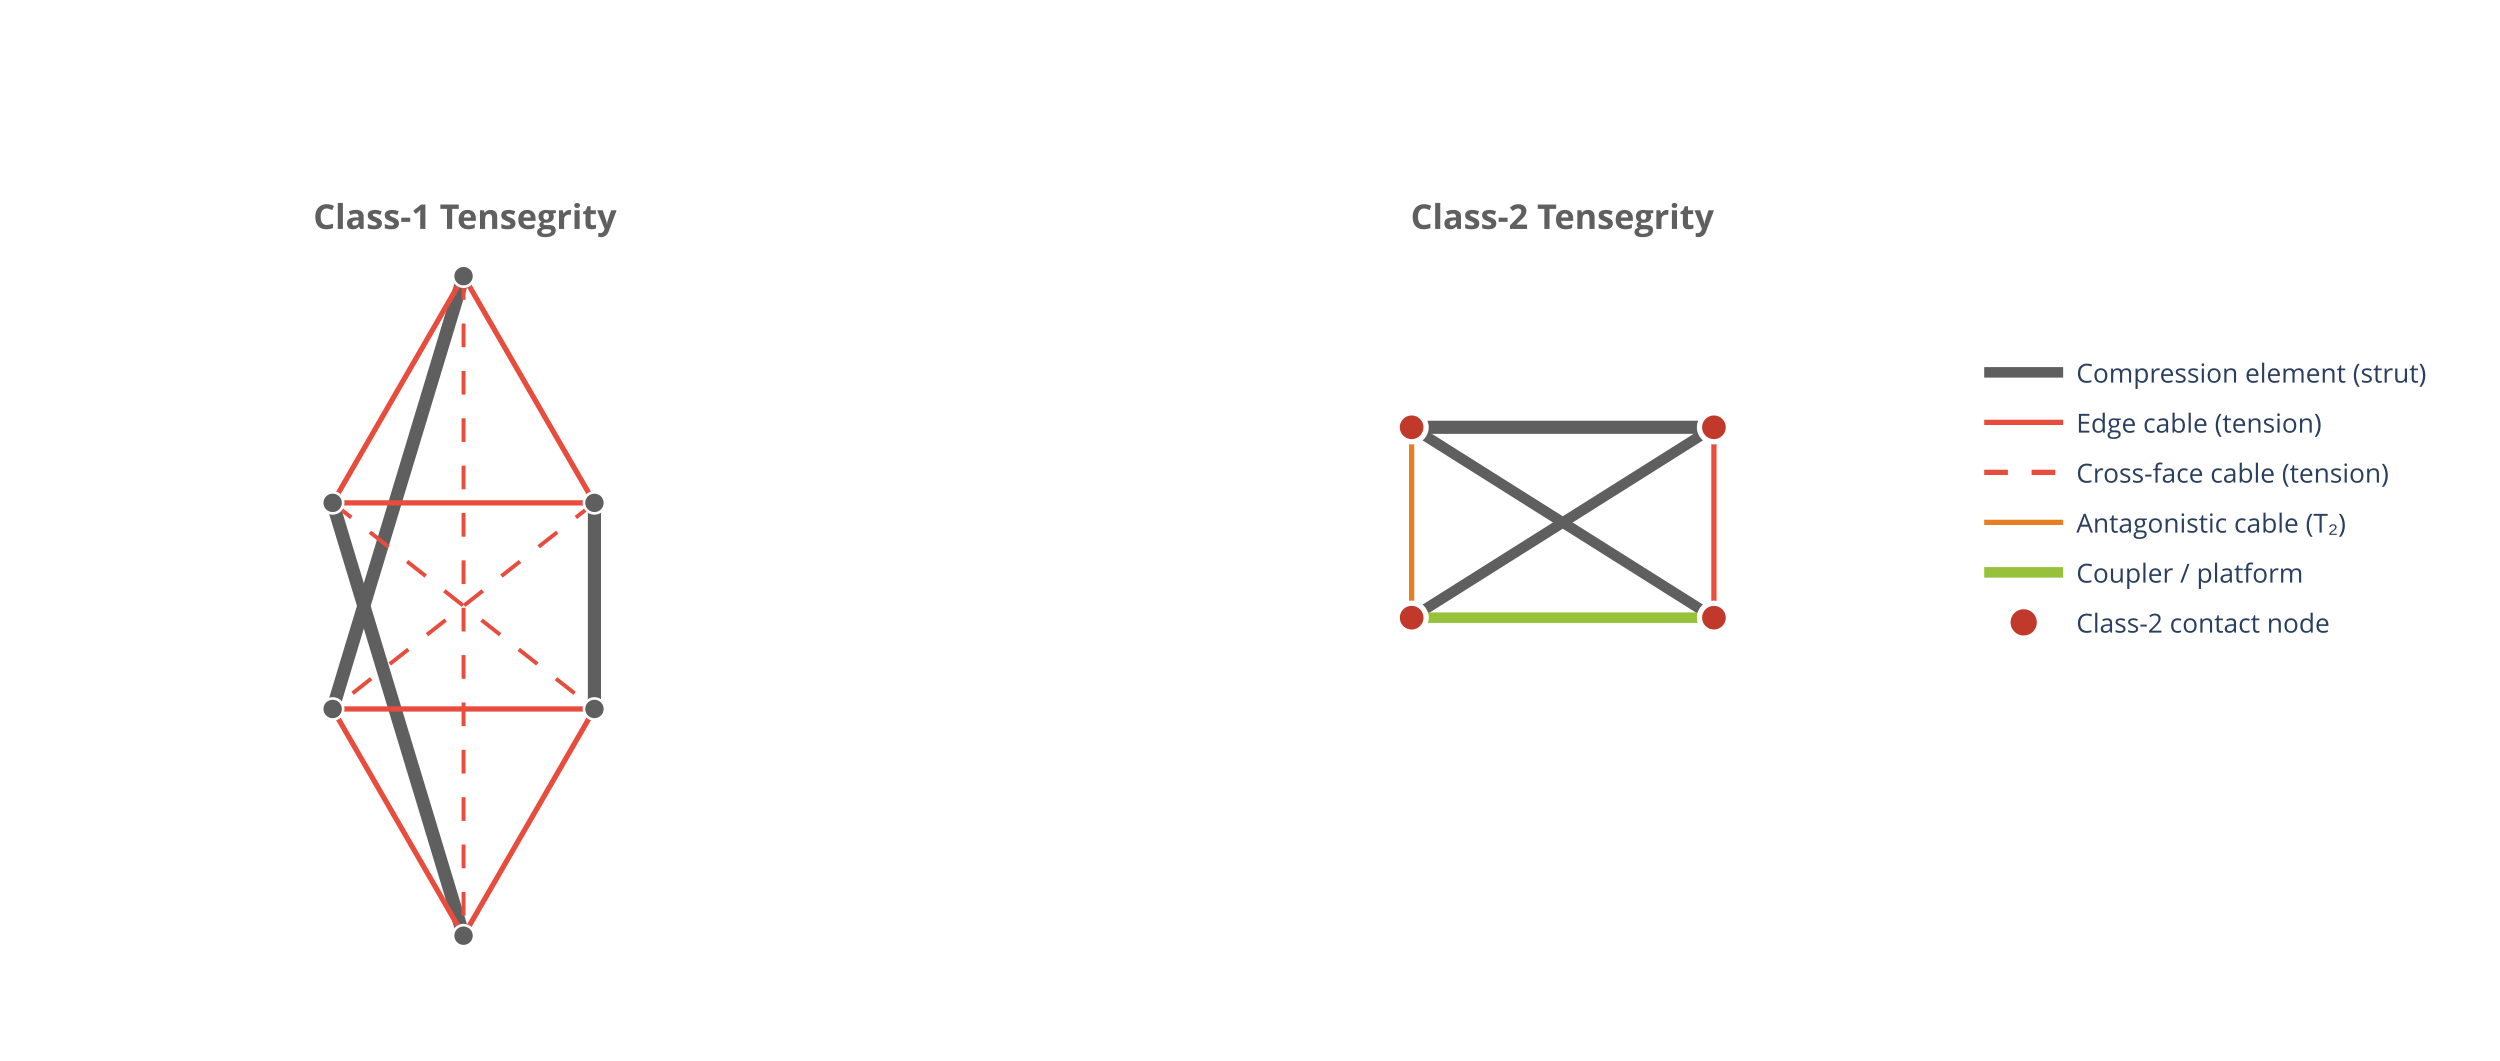
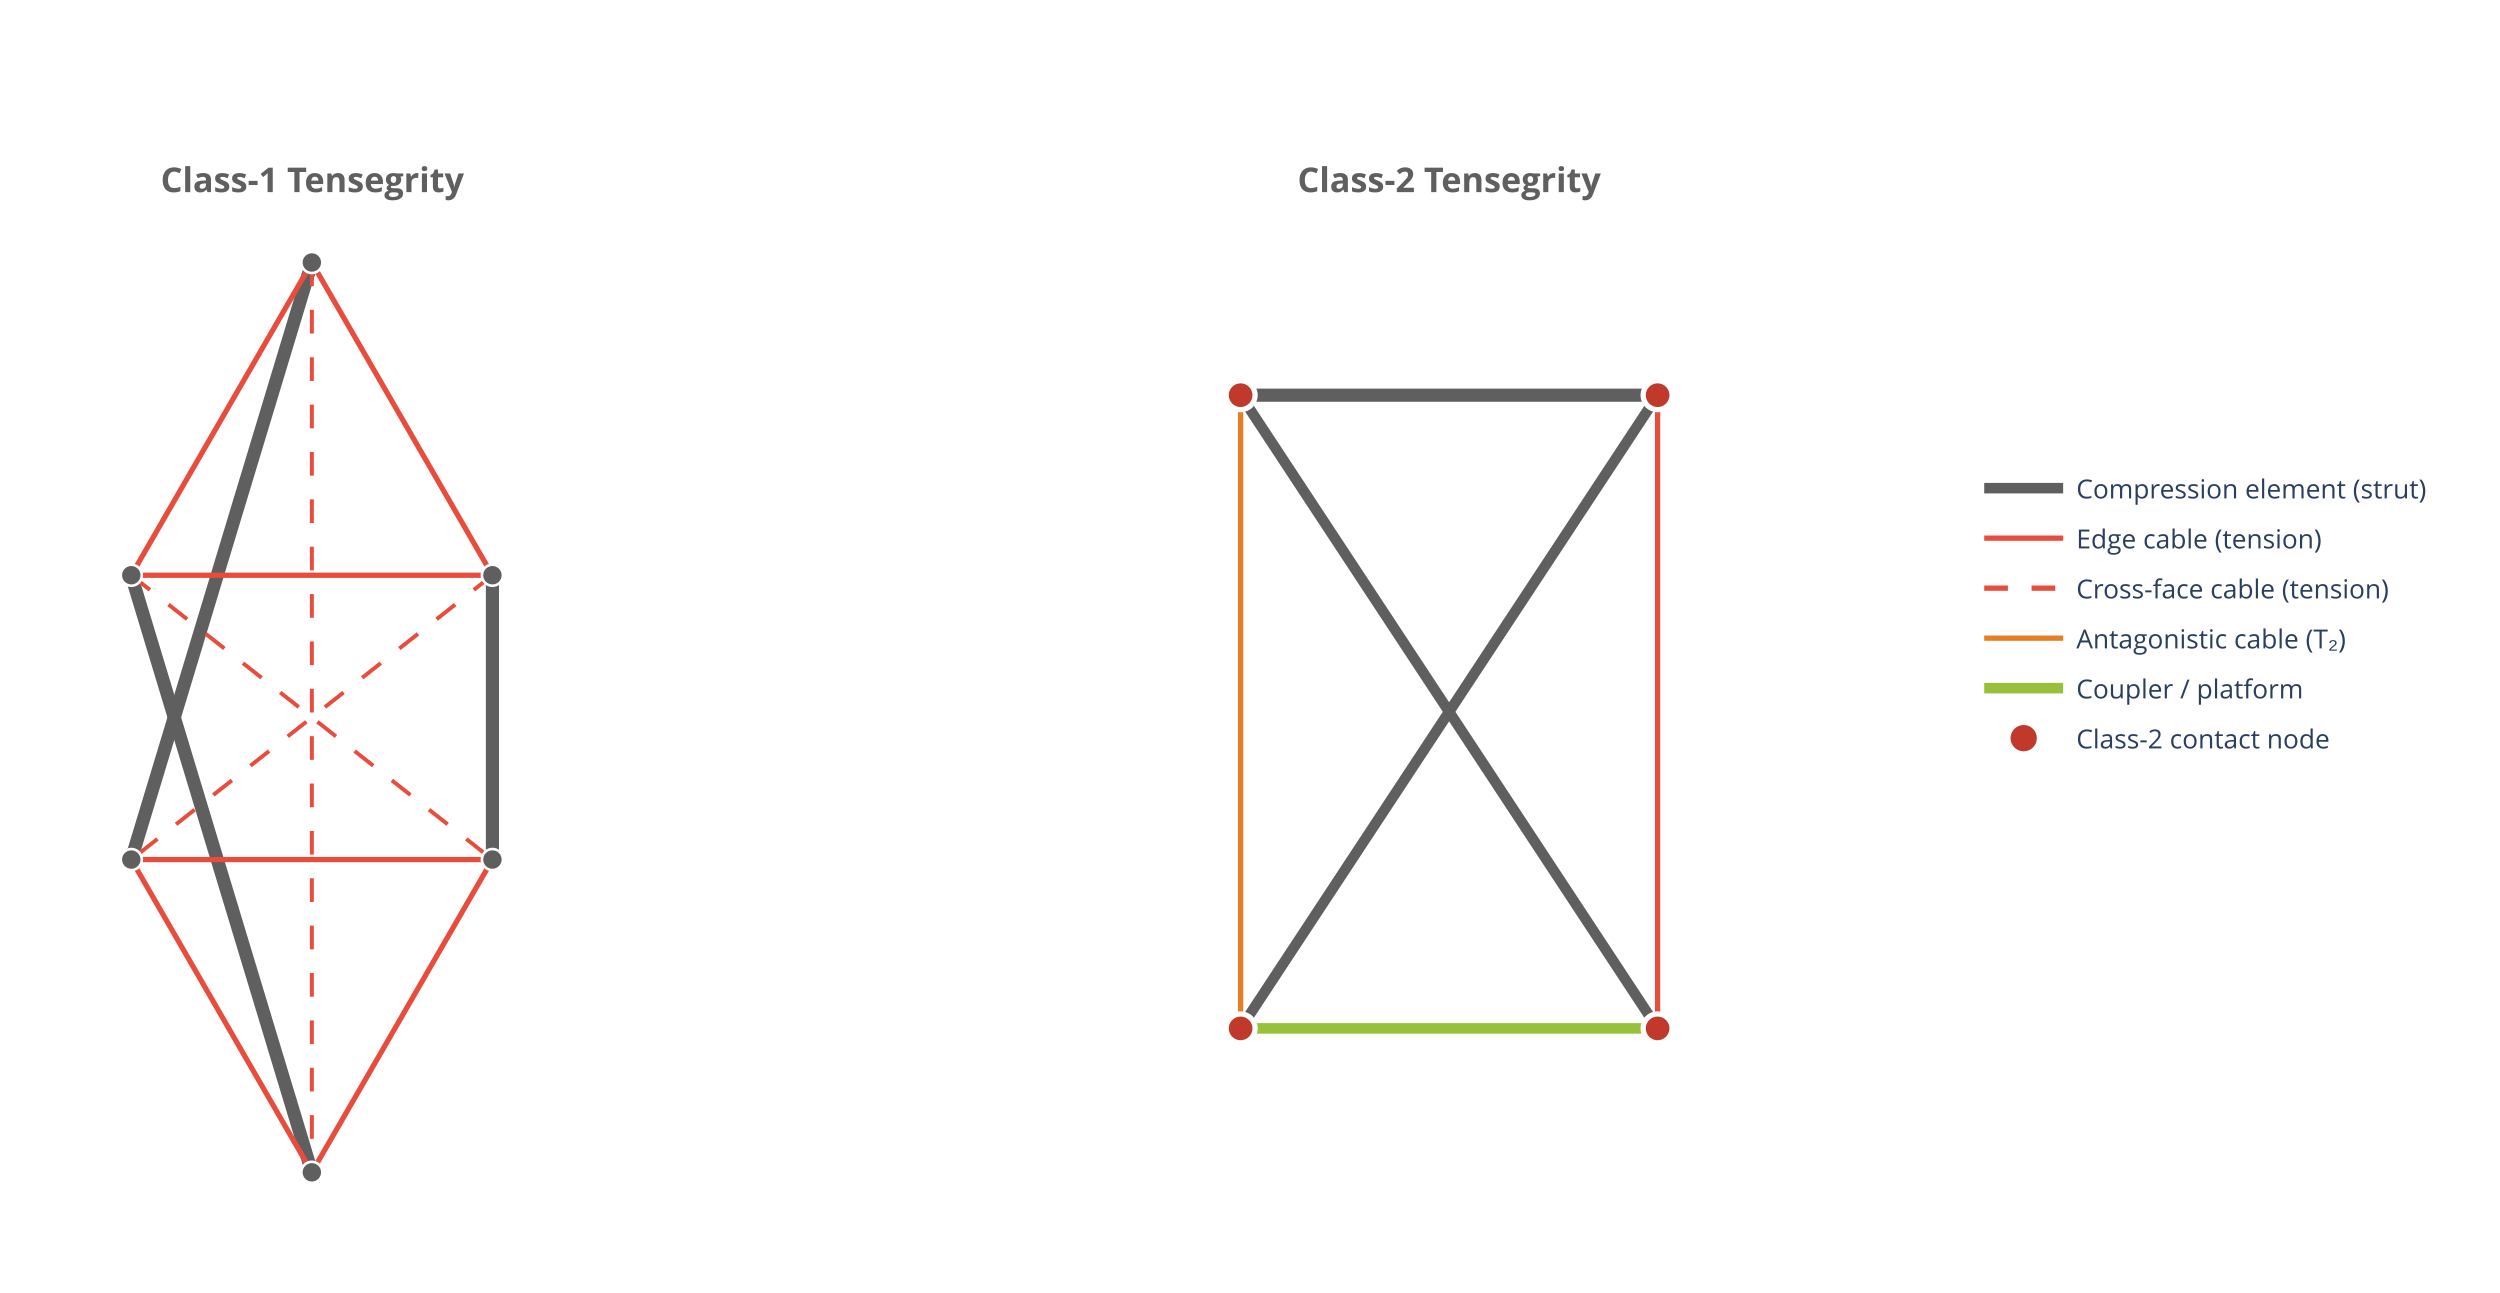
- <svg xmlns="http://www.w3.org/2000/svg" class="main-svg" width="950" height="403" style="" viewBox="0 0 950 403">
-   <rect x="0" y="0" width="950" height="403" style="fill: rgb(255, 255, 255); fill-opacity: 1;" />
-   <defs id="defs-550898">
+ <svg xmlns="http://www.w3.org/2000/svg" class="main-svg" width="950" height="491" style="" viewBox="0 0 950 491">
+   <rect x="0" y="0" width="950" height="491" style="fill: rgb(255, 255, 255); fill-opacity: 1;" />
+   <defs id="defs-53df88">
    <g class="clips">
-       <clipPath id="clip550898xyplot" class="plotclip">
-         <rect width="700" height="358" />
+       <clipPath id="clip53df88xyplot" class="plotclip">
+         <rect width="700" height="446" />
      </clipPath>
-       <clipPath class="axesclip" id="clip550898x">
-         <rect x="35" y="0" width="700" height="403" />
+       <clipPath class="axesclip" id="clip53df88x">
+         <rect x="35" y="0" width="700" height="491" />
      </clipPath>
-       <clipPath class="axesclip" id="clip550898y">
-         <rect x="0" y="10" width="950" height="358" />
+       <clipPath class="axesclip" id="clip53df88y">
+         <rect x="0" y="10" width="950" height="446" />
      </clipPath>
-       <clipPath class="axesclip" id="clip550898xy">
-         <rect x="35" y="10" width="700" height="358" />
+       <clipPath class="axesclip" id="clip53df88xy">
+         <rect x="35" y="10" width="700" height="446" />
      </clipPath>
    </g>
    <g class="gradients" />
    <g class="patterns" />
  </defs>
  <g class="bglayer" />
  <g class="layer-below">
    <g class="imagelayer" />
    <g class="shapelayer" />
  </g>
  <g class="cartesianlayer">
    <g class="subplot xy">
      <g class="layer-subplot">
        <g class="shapelayer" />
        <g class="imagelayer" />
      </g>
      <g class="minor-gridlayer">
        <g class="x" />
        <g class="y" />
      </g>
      <g class="gridlayer">
        <g class="x" />
        <g class="y" />
      </g>
      <g class="zerolinelayer" />
      <g class="layer-between">
        <g class="shapelayer" />
        <g class="imagelayer" />
      </g>
      <path class="xlines-below" />
      <path class="ylines-below" />
      <g class="overlines-below" />
      <g class="xaxislayer-below" />
      <g class="yaxislayer-below" />
      <g class="overaxes-below" />
-       <g class="plot" transform="translate(35,10)" clip-path="url(#clip550898xyplot)">
+       <g class="plot" transform="translate(35,10)" clip-path="url(#clip53df88xyplot)">
        <g class="scatterlayer mlayer">
-           <g class="trace scatter trace9b1e7d" style="stroke-miterlimit: 2; opacity: 1;">
-             <g class="fills" />
-             <g class="errorbars" />
-             <g class="lines">
-               <path class="js-line" d="M141.15,94.94L91.41,259.41" style="vector-effect: none; fill: none; stroke: rgb(95, 95, 95); stroke-opacity: 1; stroke-width: 5px; opacity: 1;" />
-             </g>
-             <g class="points">
-               <path class="point" transform="translate(141.15,94.94)" d="M3.5,0A3.5,3.5 0 1,1 0,-3.5A3.5,3.5 0 0,1 3.5,0Z" style="opacity: 1; stroke-width: 0px; fill: rgb(95, 95, 95); fill-opacity: 1;" />
-               <path class="point" transform="translate(91.41,259.41)" d="M3.5,0A3.5,3.5 0 1,1 0,-3.5A3.5,3.5 0 0,1 3.5,0Z" style="opacity: 1; stroke-width: 0px; fill: rgb(95, 95, 95); fill-opacity: 1;" />
-             </g>
-             <g class="text" />
-           </g>
-           <g class="trace scatter tracee9e1be" style="stroke-miterlimit: 2; opacity: 1;">
-             <g class="fills" />
-             <g class="errorbars" />
-             <g class="lines">
-               <path class="js-line" d="M91.41,181.09L141.15,345.56" style="vector-effect: none; fill: none; stroke: rgb(95, 95, 95); stroke-opacity: 1; stroke-width: 5px; opacity: 1;" />
-             </g>
-             <g class="points">
-               <path class="point" transform="translate(91.41,181.09)" d="M3.5,0A3.5,3.5 0 1,1 0,-3.5A3.5,3.5 0 0,1 3.5,0Z" style="opacity: 1; stroke-width: 0px; fill: rgb(95, 95, 95); fill-opacity: 1;" />
-               <path class="point" transform="translate(141.15,345.56)" d="M3.5,0A3.5,3.5 0 1,1 0,-3.5A3.5,3.5 0 0,1 3.5,0Z" style="opacity: 1; stroke-width: 0px; fill: rgb(95, 95, 95); fill-opacity: 1;" />
-             </g>
-             <g class="text" />
-           </g>
-           <g class="trace scatter traceb0a401" style="stroke-miterlimit: 2; opacity: 1;">
-             <g class="fills" />
-             <g class="errorbars" />
-             <g class="lines">
-               <path class="js-line" d="M190.89,181.09L190.89,259.41" style="vector-effect: none; fill: none; stroke: rgb(95, 95, 95); stroke-opacity: 1; stroke-width: 5px; opacity: 1;" />
-             </g>
-             <g class="points">
-               <path class="point" transform="translate(190.89,181.09)" d="M3.5,0A3.5,3.5 0 1,1 0,-3.5A3.5,3.5 0 0,1 3.5,0Z" style="opacity: 1; stroke-width: 0px; fill: rgb(95, 95, 95); fill-opacity: 1;" />
-               <path class="point" transform="translate(190.89,259.41)" d="M3.5,0A3.5,3.5 0 1,1 0,-3.5A3.5,3.5 0 0,1 3.5,0Z" style="opacity: 1; stroke-width: 0px; fill: rgb(95, 95, 95); fill-opacity: 1;" />
-             </g>
-             <g class="text" />
-           </g>
-           <g class="trace scatter trace99cf60" style="stroke-miterlimit: 2; opacity: 1;">
-             <g class="fills" />
-             <g class="errorbars" />
-             <g class="lines">
-               <path class="js-line" d="M141.15,94.94L91.41,181.09" style="vector-effect: none; fill: none; stroke: rgb(231, 76, 60); stroke-opacity: 1; stroke-width: 2px; opacity: 1;" />
-             </g>
-             <g class="points" />
-             <g class="text" />
-           </g>
-           <g class="trace scatter trace034e6c" style="stroke-miterlimit: 2; opacity: 1;">
-             <g class="fills" />
-             <g class="errorbars" />
-             <g class="lines">
-               <path class="js-line" d="M91.41,181.09L190.89,181.09" style="vector-effect: none; fill: none; stroke: rgb(231, 76, 60); stroke-opacity: 1; stroke-width: 2px; opacity: 1;" />
-             </g>
-             <g class="points" />
-             <g class="text" />
-           </g>
-           <g class="trace scatter trace6a05ba" style="stroke-miterlimit: 2; opacity: 1;">
-             <g class="fills" />
-             <g class="errorbars" />
-             <g class="lines">
-               <path class="js-line" d="M190.89,181.09L141.15,94.94" style="vector-effect: none; fill: none; stroke: rgb(231, 76, 60); stroke-opacity: 1; stroke-width: 2px; opacity: 1;" />
-             </g>
-             <g class="points" />
-             <g class="text" />
-           </g>
-           <g class="trace scatter traceaf7331" style="stroke-miterlimit: 2; opacity: 1;">
-             <g class="fills" />
-             <g class="errorbars" />
-             <g class="lines">
-               <path class="js-line" d="M91.41,259.41L141.15,345.56" style="vector-effect: none; fill: none; stroke: rgb(231, 76, 60); stroke-opacity: 1; stroke-width: 2px; opacity: 1;" />
-             </g>
-             <g class="points" />
-             <g class="text" />
-           </g>
-           <g class="trace scatter trace8424b3" style="stroke-miterlimit: 2; opacity: 1;">
-             <g class="fills" />
-             <g class="errorbars" />
-             <g class="lines">
-               <path class="js-line" d="M141.15,345.56L190.89,259.41" style="vector-effect: none; fill: none; stroke: rgb(231, 76, 60); stroke-opacity: 1; stroke-width: 2px; opacity: 1;" />
-             </g>
-             <g class="points" />
-             <g class="text" />
-           </g>
-           <g class="trace scatter tracefd31ec" style="stroke-miterlimit: 2; opacity: 1;">
-             <g class="fills" />
-             <g class="errorbars" />
-             <g class="lines">
-               <path class="js-line" d="M190.89,259.41L91.41,259.41" style="vector-effect: none; fill: none; stroke: rgb(231, 76, 60); stroke-opacity: 1; stroke-width: 2px; opacity: 1;" />
-             </g>
-             <g class="points" />
-             <g class="text" />
-           </g>
-           <g class="trace scatter trace86a0e4" style="stroke-miterlimit: 2; opacity: 1;">
-             <g class="fills" />
-             <g class="errorbars" />
-             <g class="lines">
-               <path class="js-line" d="M141.15,94.94L141.15,345.56" style="vector-effect: none; fill: none; stroke: rgb(231, 76, 60); stroke-opacity: 1; stroke-dasharray: 9px, 9px; stroke-width: 1.5px; opacity: 1;" />
-             </g>
-             <g class="points" />
-             <g class="text" />
-           </g>
-           <g class="trace scatter trace31bbca" style="stroke-miterlimit: 2; opacity: 1;">
-             <g class="fills" />
-             <g class="errorbars" />
-             <g class="lines">
-               <path class="js-line" d="M91.41,181.09L190.89,259.41" style="vector-effect: none; fill: none; stroke: rgb(231, 76, 60); stroke-opacity: 1; stroke-dasharray: 9px, 9px; stroke-width: 1.5px; opacity: 1;" />
-             </g>
-             <g class="points" />
-             <g class="text" />
-           </g>
-           <g class="trace scatter trace60cc49" style="stroke-miterlimit: 2; opacity: 1;">
-             <g class="fills" />
-             <g class="errorbars" />
-             <g class="lines">
-               <path class="js-line" d="M190.89,181.09L91.41,259.41" style="vector-effect: none; fill: none; stroke: rgb(231, 76, 60); stroke-opacity: 1; stroke-dasharray: 9px, 9px; stroke-width: 1.5px; opacity: 1;" />
-             </g>
-             <g class="points" />
-             <g class="text" />
-           </g>
-           <g class="trace scatter trace682674" style="stroke-miterlimit: 2; opacity: 1;">
-             <g class="fills" />
-             <g class="errorbars" />
-             <g class="lines" />
-             <g class="points">
-               <path class="point" transform="translate(141.15,94.94)" d="M4,0A4,4 0 1,1 0,-4A4,4 0 0,1 4,0Z" style="opacity: 1; stroke-width: 1px; fill: rgb(95, 95, 95); fill-opacity: 1; stroke: rgb(255, 255, 255); stroke-opacity: 1;" />
-               <path class="point" transform="translate(91.41,181.09)" d="M4,0A4,4 0 1,1 0,-4A4,4 0 0,1 4,0Z" style="opacity: 1; stroke-width: 1px; fill: rgb(95, 95, 95); fill-opacity: 1; stroke: rgb(255, 255, 255); stroke-opacity: 1;" />
-               <path class="point" transform="translate(190.89,181.09)" d="M4,0A4,4 0 1,1 0,-4A4,4 0 0,1 4,0Z" style="opacity: 1; stroke-width: 1px; fill: rgb(95, 95, 95); fill-opacity: 1; stroke: rgb(255, 255, 255); stroke-opacity: 1;" />
-             </g>
-             <g class="text" />
-           </g>
-           <g class="trace scatter trace8ae442" style="stroke-miterlimit: 2; opacity: 1;">
-             <g class="fills" />
-             <g class="errorbars" />
-             <g class="lines" />
-             <g class="points">
-               <path class="point" transform="translate(91.41,259.41)" d="M4,0A4,4 0 1,1 0,-4A4,4 0 0,1 4,0Z" style="opacity: 1; stroke-width: 1px; fill: rgb(95, 95, 95); fill-opacity: 1; stroke: rgb(255, 255, 255); stroke-opacity: 1;" />
-               <path class="point" transform="translate(141.15,345.56)" d="M4,0A4,4 0 1,1 0,-4A4,4 0 0,1 4,0Z" style="opacity: 1; stroke-width: 1px; fill: rgb(95, 95, 95); fill-opacity: 1; stroke: rgb(255, 255, 255); stroke-opacity: 1;" />
-               <path class="point" transform="translate(190.89,259.41)" d="M4,0A4,4 0 1,1 0,-4A4,4 0 0,1 4,0Z" style="opacity: 1; stroke-width: 1px; fill: rgb(95, 95, 95); fill-opacity: 1; stroke: rgb(255, 255, 255); stroke-opacity: 1;" />
-             </g>
-             <g class="text" />
-           </g>
-           <g class="trace scatter trace3b0fcd" style="stroke-miterlimit: 2; opacity: 1;">
-             <g class="fills" />
-             <g class="errorbars" />
-             <g class="lines">
-               <path class="js-line" d="M501.42,152.37L616.29,152.37" style="vector-effect: none; fill: none; stroke: rgb(95, 95, 95); stroke-opacity: 1; stroke-width: 5px; opacity: 1;" />
-             </g>
-             <g class="points">
-               <path class="point" transform="translate(501.42,152.37)" d="M4,0A4,4 0 1,1 0,-4A4,4 0 0,1 4,0Z" style="opacity: 1; stroke-width: 1px; fill: rgb(95, 95, 95); fill-opacity: 1; stroke: rgb(255, 255, 255); stroke-opacity: 1;" />
-               <path class="point" transform="translate(616.29,152.37)" d="M4,0A4,4 0 1,1 0,-4A4,4 0 0,1 4,0Z" style="opacity: 1; stroke-width: 1px; fill: rgb(95, 95, 95); fill-opacity: 1; stroke: rgb(255, 255, 255); stroke-opacity: 1;" />
-             </g>
-             <g class="text" />
-           </g>
-           <g class="trace scatter traced2626e" style="stroke-miterlimit: 2; opacity: 1;">
-             <g class="fills" />
-             <g class="errorbars" />
-             <g class="lines">
-               <path class="js-line" d="M501.42,152.37L616.29,224.72" style="vector-effect: none; fill: none; stroke: rgb(95, 95, 95); stroke-opacity: 1; stroke-width: 4px; opacity: 1;" />
-             </g>
-             <g class="points" />
-             <g class="text" />
-           </g>
-           <g class="trace scatter trace2d299d" style="stroke-miterlimit: 2; opacity: 1;">
-             <g class="fills" />
-             <g class="errorbars" />
-             <g class="lines">
-               <path class="js-line" d="M616.29,152.37L501.42,224.72" style="vector-effect: none; fill: none; stroke: rgb(95, 95, 95); stroke-opacity: 1; stroke-width: 4px; opacity: 1;" />
-             </g>
-             <g class="points" />
-             <g class="text" />
-           </g>
-           <g class="trace scatter tracea43afb" style="stroke-miterlimit: 2; opacity: 1;">
-             <g class="fills" />
-             <g class="errorbars" />
-             <g class="lines">
-               <path class="js-line" d="M616.29,224.72L501.42,224.72" style="vector-effect: none; fill: none; stroke: rgb(151, 193, 57); stroke-opacity: 1; stroke-width: 4px; opacity: 1;" />
-             </g>
-             <g class="points">
-               <path class="point" transform="translate(616.29,224.72)" d="M4,0A4,4 0 1,1 0,-4A4,4 0 0,1 4,0Z" style="opacity: 1; stroke-width: 1px; fill: rgb(151, 193, 57); fill-opacity: 1; stroke: rgb(255, 255, 255); stroke-opacity: 1;" />
-               <path class="point" transform="translate(501.42,224.72)" d="M4,0A4,4 0 1,1 0,-4A4,4 0 0,1 4,0Z" style="opacity: 1; stroke-width: 1px; fill: rgb(151, 193, 57); fill-opacity: 1; stroke: rgb(255, 255, 255); stroke-opacity: 1;" />
-             </g>
-             <g class="text" />
-           </g>
-           <g class="trace scatter trace84511f" style="stroke-miterlimit: 2; opacity: 1;">
-             <g class="fills" />
-             <g class="errorbars" />
-             <g class="lines">
-               <path class="js-line" d="M616.29,152.37L616.29,224.72" style="vector-effect: none; fill: none; stroke: rgb(231, 76, 60); stroke-opacity: 1; stroke-width: 2px; opacity: 1;" />
-             </g>
-             <g class="points" />
-             <g class="text" />
-           </g>
-           <g class="trace scatter trace37dc65" style="stroke-miterlimit: 2; opacity: 1;">
-             <g class="fills" />
-             <g class="errorbars" />
-             <g class="lines">
-               <path class="js-line" d="M501.42,152.37L501.42,224.72" style="vector-effect: none; fill: none; stroke: rgb(230, 126, 34); stroke-opacity: 1; stroke-width: 2px; opacity: 1;" />
-             </g>
-             <g class="points" />
-             <g class="text" />
-           </g>
-           <g class="trace scatter trace5f92d5" style="stroke-miterlimit: 2; opacity: 1;">
-             <g class="fills" />
-             <g class="errorbars" />
-             <g class="lines" />
-             <g class="points">
-               <path class="point" transform="translate(501.42,152.37)" d="M4,0A4,4 0 1,1 0,-4A4,4 0 0,1 4,0Z" style="opacity: 1; stroke-width: 1px; fill: rgb(95, 95, 95); fill-opacity: 1; stroke: rgb(255, 255, 255); stroke-opacity: 1;" />
-             </g>
-             <g class="text" />
-           </g>
-           <g class="trace scatter trace66ecf2" style="stroke-miterlimit: 2; opacity: 1;">
-             <g class="fills" />
-             <g class="errorbars" />
-             <g class="lines" />
-             <g class="points">
-               <path class="point" transform="translate(616.29,152.37)" d="M4,0A4,4 0 1,1 0,-4A4,4 0 0,1 4,0Z" style="opacity: 1; stroke-width: 1px; fill: rgb(95, 95, 95); fill-opacity: 1; stroke: rgb(255, 255, 255); stroke-opacity: 1;" />
-             </g>
-             <g class="text" />
-           </g>
-           <g class="trace scatter traced10456" style="stroke-miterlimit: 2; opacity: 1;">
-             <g class="fills" />
-             <g class="errorbars" />
-             <g class="lines" />
-             <g class="points">
-               <path class="point" transform="translate(501.42,224.72)" d="M4,0A4,4 0 1,1 0,-4A4,4 0 0,1 4,0Z" style="opacity: 1; stroke-width: 1px; fill: rgb(95, 95, 95); fill-opacity: 1; stroke: rgb(255, 255, 255); stroke-opacity: 1;" />
-             </g>
-             <g class="text" />
-           </g>
-           <g class="trace scatter trace2321ff" style="stroke-miterlimit: 2; opacity: 1;">
-             <g class="fills" />
-             <g class="errorbars" />
-             <g class="lines" />
-             <g class="points">
-               <path class="point" transform="translate(616.29,224.72)" d="M4,0A4,4 0 1,1 0,-4A4,4 0 0,1 4,0Z" style="opacity: 1; stroke-width: 1px; fill: rgb(95, 95, 95); fill-opacity: 1; stroke: rgb(255, 255, 255); stroke-opacity: 1;" />
-             </g>
-             <g class="text" />
-           </g>
-           <g class="trace scatter trace2f5387" style="stroke-miterlimit: 2; opacity: 1;">
-             <g class="fills" />
-             <g class="errorbars" />
-             <g class="lines" />
-             <g class="points">
-               <path class="point" transform="translate(501.42,152.37)" d="M5.5,0A5.5,5.5 0 1,1 0,-5.5A5.5,5.5 0 0,1 5.5,0Z" style="opacity: 1; stroke-width: 2px; fill: rgb(192, 57, 43); fill-opacity: 1; stroke: rgb(255, 255, 255); stroke-opacity: 1;" />
-             </g>
-             <g class="text" />
-           </g>
-           <g class="trace scatter trace25b939" style="stroke-miterlimit: 2; opacity: 1;">
-             <g class="fills" />
-             <g class="errorbars" />
-             <g class="lines" />
-             <g class="points">
-               <path class="point" transform="translate(616.29,152.37)" d="M5.5,0A5.5,5.5 0 1,1 0,-5.5A5.5,5.5 0 0,1 5.5,0Z" style="opacity: 1; stroke-width: 2px; fill: rgb(192, 57, 43); fill-opacity: 1; stroke: rgb(255, 255, 255); stroke-opacity: 1;" />
-             </g>
-             <g class="text" />
-           </g>
-           <g class="trace scatter trace067f5a" style="stroke-miterlimit: 2; opacity: 1;">
-             <g class="fills" />
-             <g class="errorbars" />
-             <g class="lines" />
-             <g class="points">
-               <path class="point" transform="translate(501.42,224.72)" d="M5.5,0A5.5,5.5 0 1,1 0,-5.5A5.5,5.5 0 0,1 5.5,0Z" style="opacity: 1; stroke-width: 2px; fill: rgb(192, 57, 43); fill-opacity: 1; stroke: rgb(255, 255, 255); stroke-opacity: 1;" />
-             </g>
-             <g class="text" />
-           </g>
-           <g class="trace scatter trace50aa96" style="stroke-miterlimit: 2; opacity: 1;">
-             <g class="fills" />
-             <g class="errorbars" />
-             <g class="lines" />
-             <g class="points">
-               <path class="point" transform="translate(616.29,224.72)" d="M5.5,0A5.5,5.5 0 1,1 0,-5.5A5.5,5.5 0 0,1 5.5,0Z" style="opacity: 1; stroke-width: 2px; fill: rgb(192, 57, 43); fill-opacity: 1; stroke: rgb(255, 255, 255); stroke-opacity: 1;" />
-             </g>
-             <g class="text" />
-           </g>
-           <g class="trace scatter traceb215dc" style="stroke-miterlimit: 2; opacity: 1;">
-             <g class="fills" />
-             <g class="errorbars" />
-             <g class="lines" />
-             <g class="points" />
-             <g class="text" />
-           </g>
-           <g class="trace scatter trace195d3f" style="stroke-miterlimit: 2; opacity: 1;">
-             <g class="fills" />
-             <g class="errorbars" />
-             <g class="lines" />
-             <g class="points" />
-             <g class="text" />
-           </g>
-           <g class="trace scatter tracef96bd5" style="stroke-miterlimit: 2; opacity: 1;">
-             <g class="fills" />
-             <g class="errorbars" />
-             <g class="lines" />
-             <g class="points" />
-             <g class="text" />
-           </g>
-           <g class="trace scatter trace57a0d7" style="stroke-miterlimit: 2; opacity: 1;">
-             <g class="fills" />
-             <g class="errorbars" />
-             <g class="lines" />
-             <g class="points" />
-             <g class="text" />
-           </g>
-           <g class="trace scatter trace7e2642" style="stroke-miterlimit: 2; opacity: 1;">
-             <g class="fills" />
-             <g class="errorbars" />
-             <g class="lines" />
-             <g class="points" />
-             <g class="text" />
-           </g>
-           <g class="trace scatter trace2ba6fe" style="stroke-miterlimit: 2; opacity: 1;">
+           <g class="trace scatter tracee913ac" style="stroke-miterlimit: 2; opacity: 1;">
+             <g class="fills" />
+             <g class="errorbars" />
+             <g class="lines">
+               <path class="js-line" d="M83.5,89.75L14.89,316.63" style="vector-effect: none; fill: none; stroke: rgb(95, 95, 95); stroke-opacity: 1; stroke-width: 5px; opacity: 1;" />
+             </g>
+             <g class="points">
+               <path class="point" transform="translate(83.5,89.75)" d="M3.5,0A3.5,3.5 0 1,1 0,-3.5A3.5,3.5 0 0,1 3.5,0Z" style="opacity: 1; stroke-width: 0px; fill: rgb(95, 95, 95); fill-opacity: 1;" />
+               <path class="point" transform="translate(14.89,316.63)" d="M3.5,0A3.5,3.5 0 1,1 0,-3.5A3.5,3.5 0 0,1 3.5,0Z" style="opacity: 1; stroke-width: 0px; fill: rgb(95, 95, 95); fill-opacity: 1;" />
+             </g>
+             <g class="text" />
+           </g>
+           <g class="trace scatter tracea449fa" style="stroke-miterlimit: 2; opacity: 1;">
+             <g class="fills" />
+             <g class="errorbars" />
+             <g class="lines">
+               <path class="js-line" d="M14.89,208.59L83.5,435.48" style="vector-effect: none; fill: none; stroke: rgb(95, 95, 95); stroke-opacity: 1; stroke-width: 5px; opacity: 1;" />
+             </g>
+             <g class="points">
+               <path class="point" transform="translate(14.89,208.59)" d="M3.5,0A3.5,3.5 0 1,1 0,-3.5A3.5,3.5 0 0,1 3.5,0Z" style="opacity: 1; stroke-width: 0px; fill: rgb(95, 95, 95); fill-opacity: 1;" />
+               <path class="point" transform="translate(83.5,435.48)" d="M3.5,0A3.5,3.5 0 1,1 0,-3.5A3.5,3.5 0 0,1 3.5,0Z" style="opacity: 1; stroke-width: 0px; fill: rgb(95, 95, 95); fill-opacity: 1;" />
+             </g>
+             <g class="text" />
+           </g>
+           <g class="trace scatter traced9c5b2" style="stroke-miterlimit: 2; opacity: 1;">
+             <g class="fills" />
+             <g class="errorbars" />
+             <g class="lines">
+               <path class="js-line" d="M152.12,208.59L152.12,316.63" style="vector-effect: none; fill: none; stroke: rgb(95, 95, 95); stroke-opacity: 1; stroke-width: 5px; opacity: 1;" />
+             </g>
+             <g class="points">
+               <path class="point" transform="translate(152.12,208.59)" d="M3.5,0A3.5,3.5 0 1,1 0,-3.5A3.5,3.5 0 0,1 3.5,0Z" style="opacity: 1; stroke-width: 0px; fill: rgb(95, 95, 95); fill-opacity: 1;" />
+               <path class="point" transform="translate(152.12,316.63)" d="M3.5,0A3.5,3.5 0 1,1 0,-3.5A3.5,3.5 0 0,1 3.5,0Z" style="opacity: 1; stroke-width: 0px; fill: rgb(95, 95, 95); fill-opacity: 1;" />
+             </g>
+             <g class="text" />
+           </g>
+           <g class="trace scatter trace5b4674" style="stroke-miterlimit: 2; opacity: 1;">
+             <g class="fills" />
+             <g class="errorbars" />
+             <g class="lines">
+               <path class="js-line" d="M83.5,89.75L14.89,208.59" style="vector-effect: none; fill: none; stroke: rgb(231, 76, 60); stroke-opacity: 1; stroke-width: 2px; opacity: 1;" />
+             </g>
+             <g class="points" />
+             <g class="text" />
+           </g>
+           <g class="trace scatter tracea81165" style="stroke-miterlimit: 2; opacity: 1;">
+             <g class="fills" />
+             <g class="errorbars" />
+             <g class="lines">
+               <path class="js-line" d="M14.89,208.59L152.12,208.59" style="vector-effect: none; fill: none; stroke: rgb(231, 76, 60); stroke-opacity: 1; stroke-width: 2px; opacity: 1;" />
+             </g>
+             <g class="points" />
+             <g class="text" />
+           </g>
+           <g class="trace scatter trace592be6" style="stroke-miterlimit: 2; opacity: 1;">
+             <g class="fills" />
+             <g class="errorbars" />
+             <g class="lines">
+               <path class="js-line" d="M152.12,208.59L83.5,89.75" style="vector-effect: none; fill: none; stroke: rgb(231, 76, 60); stroke-opacity: 1; stroke-width: 2px; opacity: 1;" />
+             </g>
+             <g class="points" />
+             <g class="text" />
+           </g>
+           <g class="trace scatter traced1ec55" style="stroke-miterlimit: 2; opacity: 1;">
+             <g class="fills" />
+             <g class="errorbars" />
+             <g class="lines">
+               <path class="js-line" d="M14.89,316.63L83.5,435.48" style="vector-effect: none; fill: none; stroke: rgb(231, 76, 60); stroke-opacity: 1; stroke-width: 2px; opacity: 1;" />
+             </g>
+             <g class="points" />
+             <g class="text" />
+           </g>
+           <g class="trace scatter trace2dbc1a" style="stroke-miterlimit: 2; opacity: 1;">
+             <g class="fills" />
+             <g class="errorbars" />
+             <g class="lines">
+               <path class="js-line" d="M83.5,435.48L152.12,316.63" style="vector-effect: none; fill: none; stroke: rgb(231, 76, 60); stroke-opacity: 1; stroke-width: 2px; opacity: 1;" />
+             </g>
+             <g class="points" />
+             <g class="text" />
+           </g>
+           <g class="trace scatter tracee8d7a0" style="stroke-miterlimit: 2; opacity: 1;">
+             <g class="fills" />
+             <g class="errorbars" />
+             <g class="lines">
+               <path class="js-line" d="M152.12,316.63L14.89,316.63" style="vector-effect: none; fill: none; stroke: rgb(231, 76, 60); stroke-opacity: 1; stroke-width: 2px; opacity: 1;" />
+             </g>
+             <g class="points" />
+             <g class="text" />
+           </g>
+           <g class="trace scatter tracea91aa0" style="stroke-miterlimit: 2; opacity: 1;">
+             <g class="fills" />
+             <g class="errorbars" />
+             <g class="lines">
+               <path class="js-line" d="M83.5,89.75L83.5,435.48" style="vector-effect: none; fill: none; stroke: rgb(231, 76, 60); stroke-opacity: 1; stroke-dasharray: 9px, 9px; stroke-width: 1.5px; opacity: 1;" />
+             </g>
+             <g class="points" />
+             <g class="text" />
+           </g>
+           <g class="trace scatter trace61b75c" style="stroke-miterlimit: 2; opacity: 1;">
+             <g class="fills" />
+             <g class="errorbars" />
+             <g class="lines">
+               <path class="js-line" d="M14.89,208.59L152.12,316.63" style="vector-effect: none; fill: none; stroke: rgb(231, 76, 60); stroke-opacity: 1; stroke-dasharray: 9px, 9px; stroke-width: 1.5px; opacity: 1;" />
+             </g>
+             <g class="points" />
+             <g class="text" />
+           </g>
+           <g class="trace scatter traceba1d0c" style="stroke-miterlimit: 2; opacity: 1;">
+             <g class="fills" />
+             <g class="errorbars" />
+             <g class="lines">
+               <path class="js-line" d="M152.12,208.59L14.89,316.63" style="vector-effect: none; fill: none; stroke: rgb(231, 76, 60); stroke-opacity: 1; stroke-dasharray: 9px, 9px; stroke-width: 1.5px; opacity: 1;" />
+             </g>
+             <g class="points" />
+             <g class="text" />
+           </g>
+           <g class="trace scatter trace5f1740" style="stroke-miterlimit: 2; opacity: 1;">
+             <g class="fills" />
+             <g class="errorbars" />
+             <g class="lines" />
+             <g class="points">
+               <path class="point" transform="translate(83.5,89.75)" d="M4,0A4,4 0 1,1 0,-4A4,4 0 0,1 4,0Z" style="opacity: 1; stroke-width: 1px; fill: rgb(95, 95, 95); fill-opacity: 1; stroke: rgb(255, 255, 255); stroke-opacity: 1;" />
+               <path class="point" transform="translate(14.89,208.59)" d="M4,0A4,4 0 1,1 0,-4A4,4 0 0,1 4,0Z" style="opacity: 1; stroke-width: 1px; fill: rgb(95, 95, 95); fill-opacity: 1; stroke: rgb(255, 255, 255); stroke-opacity: 1;" />
+               <path class="point" transform="translate(152.12,208.59)" d="M4,0A4,4 0 1,1 0,-4A4,4 0 0,1 4,0Z" style="opacity: 1; stroke-width: 1px; fill: rgb(95, 95, 95); fill-opacity: 1; stroke: rgb(255, 255, 255); stroke-opacity: 1;" />
+             </g>
+             <g class="text" />
+           </g>
+           <g class="trace scatter tracec52684" style="stroke-miterlimit: 2; opacity: 1;">
+             <g class="fills" />
+             <g class="errorbars" />
+             <g class="lines" />
+             <g class="points">
+               <path class="point" transform="translate(14.89,316.63)" d="M4,0A4,4 0 1,1 0,-4A4,4 0 0,1 4,0Z" style="opacity: 1; stroke-width: 1px; fill: rgb(95, 95, 95); fill-opacity: 1; stroke: rgb(255, 255, 255); stroke-opacity: 1;" />
+               <path class="point" transform="translate(83.5,435.48)" d="M4,0A4,4 0 1,1 0,-4A4,4 0 0,1 4,0Z" style="opacity: 1; stroke-width: 1px; fill: rgb(95, 95, 95); fill-opacity: 1; stroke: rgb(255, 255, 255); stroke-opacity: 1;" />
+               <path class="point" transform="translate(152.12,316.63)" d="M4,0A4,4 0 1,1 0,-4A4,4 0 0,1 4,0Z" style="opacity: 1; stroke-width: 1px; fill: rgb(95, 95, 95); fill-opacity: 1; stroke: rgb(255, 255, 255); stroke-opacity: 1;" />
+             </g>
+             <g class="text" />
+           </g>
+           <g class="trace scatter tracef988e3" style="stroke-miterlimit: 2; opacity: 1;">
+             <g class="fills" />
+             <g class="errorbars" />
+             <g class="lines">
+               <path class="js-line" d="M436.43,140.17L594.89,140.17" style="vector-effect: none; fill: none; stroke: rgb(95, 95, 95); stroke-opacity: 1; stroke-width: 5px; opacity: 1;" />
+             </g>
+             <g class="points">
+               <path class="point" transform="translate(436.43,140.17)" d="M4,0A4,4 0 1,1 0,-4A4,4 0 0,1 4,0Z" style="opacity: 1; stroke-width: 1px; fill: rgb(95, 95, 95); fill-opacity: 1; stroke: rgb(255, 255, 255); stroke-opacity: 1;" />
+               <path class="point" transform="translate(594.89,140.17)" d="M4,0A4,4 0 1,1 0,-4A4,4 0 0,1 4,0Z" style="opacity: 1; stroke-width: 1px; fill: rgb(95, 95, 95); fill-opacity: 1; stroke: rgb(255, 255, 255); stroke-opacity: 1;" />
+             </g>
+             <g class="text" />
+           </g>
+           <g class="trace scatter trace8e7b28" style="stroke-miterlimit: 2; opacity: 1;">
+             <g class="fills" />
+             <g class="errorbars" />
+             <g class="lines">
+               <path class="js-line" d="M436.43,140.17L594.89,380.79" style="vector-effect: none; fill: none; stroke: rgb(95, 95, 95); stroke-opacity: 1; stroke-width: 4px; opacity: 1;" />
+             </g>
+             <g class="points" />
+             <g class="text" />
+           </g>
+           <g class="trace scatter trace5c0c22" style="stroke-miterlimit: 2; opacity: 1;">
+             <g class="fills" />
+             <g class="errorbars" />
+             <g class="lines">
+               <path class="js-line" d="M594.89,140.17L436.43,380.79" style="vector-effect: none; fill: none; stroke: rgb(95, 95, 95); stroke-opacity: 1; stroke-width: 4px; opacity: 1;" />
+             </g>
+             <g class="points" />
+             <g class="text" />
+           </g>
+           <g class="trace scatter trace24dd55" style="stroke-miterlimit: 2; opacity: 1;">
+             <g class="fills" />
+             <g class="errorbars" />
+             <g class="lines">
+               <path class="js-line" d="M594.89,380.79L436.43,380.79" style="vector-effect: none; fill: none; stroke: rgb(151, 193, 57); stroke-opacity: 1; stroke-width: 4px; opacity: 1;" />
+             </g>
+             <g class="points">
+               <path class="point" transform="translate(594.89,380.79)" d="M4,0A4,4 0 1,1 0,-4A4,4 0 0,1 4,0Z" style="opacity: 1; stroke-width: 1px; fill: rgb(151, 193, 57); fill-opacity: 1; stroke: rgb(255, 255, 255); stroke-opacity: 1;" />
+               <path class="point" transform="translate(436.43,380.79)" d="M4,0A4,4 0 1,1 0,-4A4,4 0 0,1 4,0Z" style="opacity: 1; stroke-width: 1px; fill: rgb(151, 193, 57); fill-opacity: 1; stroke: rgb(255, 255, 255); stroke-opacity: 1;" />
+             </g>
+             <g class="text" />
+           </g>
+           <g class="trace scatter tracef301b3" style="stroke-miterlimit: 2; opacity: 1;">
+             <g class="fills" />
+             <g class="errorbars" />
+             <g class="lines">
+               <path class="js-line" d="M594.89,140.17L594.89,380.79" style="vector-effect: none; fill: none; stroke: rgb(231, 76, 60); stroke-opacity: 1; stroke-width: 2px; opacity: 1;" />
+             </g>
+             <g class="points" />
+             <g class="text" />
+           </g>
+           <g class="trace scatter traced55847" style="stroke-miterlimit: 2; opacity: 1;">
+             <g class="fills" />
+             <g class="errorbars" />
+             <g class="lines">
+               <path class="js-line" d="M436.43,140.17L436.43,380.79" style="vector-effect: none; fill: none; stroke: rgb(230, 126, 34); stroke-opacity: 1; stroke-width: 2px; opacity: 1;" />
+             </g>
+             <g class="points" />
+             <g class="text" />
+           </g>
+           <g class="trace scatter tracec9dba3" style="stroke-miterlimit: 2; opacity: 1;">
+             <g class="fills" />
+             <g class="errorbars" />
+             <g class="lines" />
+             <g class="points">
+               <path class="point" transform="translate(436.43,140.17)" d="M4,0A4,4 0 1,1 0,-4A4,4 0 0,1 4,0Z" style="opacity: 1; stroke-width: 1px; fill: rgb(95, 95, 95); fill-opacity: 1; stroke: rgb(255, 255, 255); stroke-opacity: 1;" />
+             </g>
+             <g class="text" />
+           </g>
+           <g class="trace scatter trace06e1c7" style="stroke-miterlimit: 2; opacity: 1;">
+             <g class="fills" />
+             <g class="errorbars" />
+             <g class="lines" />
+             <g class="points">
+               <path class="point" transform="translate(594.89,140.17)" d="M4,0A4,4 0 1,1 0,-4A4,4 0 0,1 4,0Z" style="opacity: 1; stroke-width: 1px; fill: rgb(95, 95, 95); fill-opacity: 1; stroke: rgb(255, 255, 255); stroke-opacity: 1;" />
+             </g>
+             <g class="text" />
+           </g>
+           <g class="trace scatter trace2bab8f" style="stroke-miterlimit: 2; opacity: 1;">
+             <g class="fills" />
+             <g class="errorbars" />
+             <g class="lines" />
+             <g class="points">
+               <path class="point" transform="translate(436.43,380.79)" d="M4,0A4,4 0 1,1 0,-4A4,4 0 0,1 4,0Z" style="opacity: 1; stroke-width: 1px; fill: rgb(95, 95, 95); fill-opacity: 1; stroke: rgb(255, 255, 255); stroke-opacity: 1;" />
+             </g>
+             <g class="text" />
+           </g>
+           <g class="trace scatter traceeaf885" style="stroke-miterlimit: 2; opacity: 1;">
+             <g class="fills" />
+             <g class="errorbars" />
+             <g class="lines" />
+             <g class="points">
+               <path class="point" transform="translate(594.89,380.79)" d="M4,0A4,4 0 1,1 0,-4A4,4 0 0,1 4,0Z" style="opacity: 1; stroke-width: 1px; fill: rgb(95, 95, 95); fill-opacity: 1; stroke: rgb(255, 255, 255); stroke-opacity: 1;" />
+             </g>
+             <g class="text" />
+           </g>
+           <g class="trace scatter traceb2db3a" style="stroke-miterlimit: 2; opacity: 1;">
+             <g class="fills" />
+             <g class="errorbars" />
+             <g class="lines" />
+             <g class="points">
+               <path class="point" transform="translate(436.43,140.17)" d="M5.5,0A5.5,5.5 0 1,1 0,-5.5A5.5,5.5 0 0,1 5.5,0Z" style="opacity: 1; stroke-width: 2px; fill: rgb(192, 57, 43); fill-opacity: 1; stroke: rgb(255, 255, 255); stroke-opacity: 1;" />
+             </g>
+             <g class="text" />
+           </g>
+           <g class="trace scatter trace5a5d99" style="stroke-miterlimit: 2; opacity: 1;">
+             <g class="fills" />
+             <g class="errorbars" />
+             <g class="lines" />
+             <g class="points">
+               <path class="point" transform="translate(594.89,140.17)" d="M5.5,0A5.5,5.5 0 1,1 0,-5.5A5.5,5.5 0 0,1 5.5,0Z" style="opacity: 1; stroke-width: 2px; fill: rgb(192, 57, 43); fill-opacity: 1; stroke: rgb(255, 255, 255); stroke-opacity: 1;" />
+             </g>
+             <g class="text" />
+           </g>
+           <g class="trace scatter trace9127c6" style="stroke-miterlimit: 2; opacity: 1;">
+             <g class="fills" />
+             <g class="errorbars" />
+             <g class="lines" />
+             <g class="points">
+               <path class="point" transform="translate(436.43,380.79)" d="M5.5,0A5.5,5.5 0 1,1 0,-5.5A5.5,5.5 0 0,1 5.5,0Z" style="opacity: 1; stroke-width: 2px; fill: rgb(192, 57, 43); fill-opacity: 1; stroke: rgb(255, 255, 255); stroke-opacity: 1;" />
+             </g>
+             <g class="text" />
+           </g>
+           <g class="trace scatter trace52396d" style="stroke-miterlimit: 2; opacity: 1;">
+             <g class="fills" />
+             <g class="errorbars" />
+             <g class="lines" />
+             <g class="points">
+               <path class="point" transform="translate(594.89,380.79)" d="M5.5,0A5.5,5.5 0 1,1 0,-5.5A5.5,5.5 0 0,1 5.5,0Z" style="opacity: 1; stroke-width: 2px; fill: rgb(192, 57, 43); fill-opacity: 1; stroke: rgb(255, 255, 255); stroke-opacity: 1;" />
+             </g>
+             <g class="text" />
+           </g>
+           <g class="trace scatter tracec13ab7" style="stroke-miterlimit: 2; opacity: 1;">
+             <g class="fills" />
+             <g class="errorbars" />
+             <g class="lines" />
+             <g class="points" />
+             <g class="text" />
+           </g>
+           <g class="trace scatter trace41375a" style="stroke-miterlimit: 2; opacity: 1;">
+             <g class="fills" />
+             <g class="errorbars" />
+             <g class="lines" />
+             <g class="points" />
+             <g class="text" />
+           </g>
+           <g class="trace scatter traceab8634" style="stroke-miterlimit: 2; opacity: 1;">
+             <g class="fills" />
+             <g class="errorbars" />
+             <g class="lines" />
+             <g class="points" />
+             <g class="text" />
+           </g>
+           <g class="trace scatter trace847fa0" style="stroke-miterlimit: 2; opacity: 1;">
+             <g class="fills" />
+             <g class="errorbars" />
+             <g class="lines" />
+             <g class="points" />
+             <g class="text" />
+           </g>
+           <g class="trace scatter tracefc53f5" style="stroke-miterlimit: 2; opacity: 1;">
+             <g class="fills" />
+             <g class="errorbars" />
+             <g class="lines" />
+             <g class="points" />
+             <g class="text" />
+           </g>
+           <g class="trace scatter trace4a8375" style="stroke-miterlimit: 2; opacity: 1;">
            <g class="fills" />
            <g class="errorbars" />
            <g class="lines" />
            <g class="points" />
            <g class="text" />
          </g>
        </g>
      </g>
      <g class="overplot" />
      <path class="xlines-above crisp" d="M0,0" style="fill: none;" />
      <path class="ylines-above crisp" d="M0,0" style="fill: none;" />
      <g class="overlines-above" />
      <g class="xaxislayer-above" />
      <g class="yaxislayer-above" />
      <g class="overaxes-above" />
    </g>
  </g>
  <g class="polarlayer" />
  <g class="smithlayer" />
  <g class="ternarylayer" />
  <g class="geolayer" />
  <g class="funnelarealayer" />
  <g class="pielayer" />
  <g class="iciclelayer" />
  <g class="treemaplayer" />
  <g class="sunburstlayer" />
  <g class="glimages" />
-   <defs id="topdefs-550898">
+   <defs id="topdefs-53df88">
    <g class="clips" />
-     <clipPath id="legend550898">
+     <clipPath id="legend53df88">
      <rect width="191" height="124" x="0" y="0" />
    </clipPath>
  </defs>
  <g class="layer-above">
    <g class="imagelayer" />
    <g class="shapelayer" />
  </g>
  <g class="infolayer">
-     <g class="legend" pointer-events="all" transform="translate(749,127)">
-       <rect class="bg" shape-rendering="crispEdges" width="191" height="124" x="0" y="0" style="stroke: rgb(68, 68, 68); stroke-opacity: 1; fill: rgb(255, 255, 255); fill-opacity: 1; stroke-width: 0px;" />
-       <g class="scrollbox" transform="" clip-path="url(#legend550898)">
+     <g class="legend" pointer-events="all" transform="translate(749,171)">
+       <rect class="bg" shape-rendering="crispEdges" style="stroke: rgb(68, 68, 68); stroke-opacity: 1; fill: rgb(255, 255, 255); fill-opacity: 1; stroke-width: 0px;" width="191" height="124" x="0" y="0" />
+       <g class="scrollbox" transform="" clip-path="url(#legend53df88)">
        <g class="groups">
          <g class="traces" transform="translate(0,14.5)" style="opacity: 1;">
            <text class="legendtext" text-anchor="start" x="40" y="3.9" style="font-family: 'Open Sans', verdana, arial, sans-serif; font-size: 10px; fill: rgb(42, 63, 95); fill-opacity: 1; white-space: pre;">Compression element (strut)</text>
            <g class="layers" style="opacity: 1;">
              <g class="legendfill" />
              <g class="legendlines">
                <path class="js-line" d="M5,0h30" style="fill: none; stroke: rgb(95, 95, 95); stroke-opacity: 1; stroke-width: 4px;" />
              </g>
              <g class="legendsymbols">
                <g class="legendpoints" />
              </g>
            </g>
            <rect class="legendtoggle" x="0" y="-9.5" width="185.219" height="19" style="fill: rgb(0, 0, 0); fill-opacity: 0;" />
          </g>
          <g class="traces" transform="translate(0,33.5)" style="opacity: 1;">
            <text class="legendtext" text-anchor="start" x="40" y="3.9" style="font-family: 'Open Sans', verdana, arial, sans-serif; font-size: 10px; fill: rgb(42, 63, 95); fill-opacity: 1; white-space: pre;">Edge cable (tension)</text>
            <g class="layers" style="opacity: 1;">
              <g class="legendfill" />
              <g class="legendlines">
                <path class="js-line" d="M5,0h30" style="fill: none; stroke: rgb(231, 76, 60); stroke-opacity: 1; stroke-width: 2px;" />
              </g>
              <g class="legendsymbols">
                <g class="legendpoints" />
              </g>
            </g>
            <rect class="legendtoggle" x="0" y="-9.5" width="185.219" height="19" style="fill: rgb(0, 0, 0); fill-opacity: 0;" />
          </g>
          <g class="traces" transform="translate(0,52.5)" style="opacity: 1;">
            <text class="legendtext" text-anchor="start" x="40" y="3.9" style="font-family: 'Open Sans', verdana, arial, sans-serif; font-size: 10px; fill: rgb(42, 63, 95); fill-opacity: 1; white-space: pre;">Cross-face cable (tension)</text>
            <g class="layers" style="opacity: 1;">
              <g class="legendfill" />
              <g class="legendlines">
                <path class="js-line" d="M5,0h30" style="fill: none; stroke: rgb(231, 76, 60); stroke-opacity: 1; stroke-dasharray: 9px, 9px; stroke-width: 2px;" />
              </g>
              <g class="legendsymbols">
                <g class="legendpoints" />
              </g>
            </g>
            <rect class="legendtoggle" x="0" y="-9.5" width="185.219" height="19" style="fill: rgb(0, 0, 0); fill-opacity: 0;" />
          </g>
          <g class="traces" transform="translate(0,71.5)" style="opacity: 1;">
            <text class="legendtext" text-anchor="start" x="40" y="3.9" style="font-family: 'Open Sans', verdana, arial, sans-serif; font-size: 10px; fill: rgb(42, 63, 95); fill-opacity: 1; white-space: pre;">Antagonistic cable (T₂)</text>
            <g class="layers" style="opacity: 1;">
              <g class="legendfill" />
              <g class="legendlines">
                <path class="js-line" d="M5,0h30" style="fill: none; stroke: rgb(230, 126, 34); stroke-opacity: 1; stroke-width: 2px;" />
              </g>
              <g class="legendsymbols">
                <g class="legendpoints" />
              </g>
            </g>
            <rect class="legendtoggle" x="0" y="-9.5" width="185.219" height="19" style="fill: rgb(0, 0, 0); fill-opacity: 0;" />
          </g>
          <g class="traces" transform="translate(0,90.5)" style="opacity: 1;">
            <text class="legendtext" text-anchor="start" x="40" y="3.9" style="font-family: 'Open Sans', verdana, arial, sans-serif; font-size: 10px; fill: rgb(42, 63, 95); fill-opacity: 1; white-space: pre;">Coupler / platform</text>
            <g class="layers" style="opacity: 1;">
              <g class="legendfill" />
              <g class="legendlines">
                <path class="js-line" d="M5,0h30" style="fill: none; stroke: rgb(151, 193, 57); stroke-opacity: 1; stroke-width: 4px;" />
              </g>
              <g class="legendsymbols">
                <g class="legendpoints" />
              </g>
            </g>
            <rect class="legendtoggle" x="0" y="-9.5" width="185.219" height="19" style="fill: rgb(0, 0, 0); fill-opacity: 0;" />
          </g>
          <g class="traces" transform="translate(0,109.5)" style="opacity: 1;">
            <text class="legendtext" text-anchor="start" x="40" y="3.9" style="font-family: 'Open Sans', verdana, arial, sans-serif; font-size: 10px; fill: rgb(42, 63, 95); fill-opacity: 1; white-space: pre;">Class-2 contact node</text>
            <g class="layers" style="opacity: 1;">
              <g class="legendfill" />
              <g class="legendlines" />
              <g class="legendsymbols">
                <g class="legendpoints">
                  <path class="scatterpts" transform="translate(20,0)" d="M5,0A5,5 0 1,1 0,-5A5,5 0 0,1 5,0Z" style="opacity: 1; stroke-width: 0px; fill: rgb(192, 57, 43); fill-opacity: 1;" />
                </g>
              </g>
            </g>
            <rect class="legendtoggle" x="0" y="-9.5" width="185.219" height="19" style="fill: rgb(0, 0, 0); fill-opacity: 0;" />
          </g>
        </g>
      </g>
-       <rect class="scrollbar" rx="20" ry="3" width="0" height="0" x="0" y="0" style="fill: rgb(128, 139, 164); fill-opacity: 1;" />
+       <rect class="scrollbar" rx="20" ry="3" width="0" height="0" style="fill: rgb(128, 139, 164); fill-opacity: 1;" x="0" y="0" />
    </g>
    <g class="g-gtitle" />
    <g class="g-xtitle" />
    <g class="g-ytitle" />
    <g class="annotation" data-index="0" style="opacity: 1;">
-       <g class="annotation-text-g" transform="rotate(0,176.15,81.96)">
-         <g class="cursor-pointer" transform="translate(107,72)">
+       <g class="annotation-text-g" transform="rotate(0,118.5,68.06)">
+         <g class="cursor-pointer" transform="translate(49,58)">
          <rect class="bg" x="0.5" y="0.5" width="138" height="19" style="stroke-width: 1px; stroke: rgb(0, 0, 0); stroke-opacity: 0; fill: rgb(0, 0, 0); fill-opacity: 0;" />
          <text class="annotation-text" text-anchor="middle" x="69.688" y="15" style="font-family: 'Open Sans', verdana, arial, sans-serif; font-size: 13px; fill: rgb(95, 95, 95); fill-opacity: 1; white-space: pre;">
            <tspan style="font-weight:bold">Class-1 Tensegrity</tspan>
          </text>
        </g>
      </g>
    </g>
    <g class="annotation" data-index="1" style="opacity: 1;">
-       <g class="annotation-text-g" transform="rotate(0,593.85,81.96)">
-         <g class="cursor-pointer" transform="translate(524,72)">
+       <g class="annotation-text-g" transform="rotate(0,550.66,68.06)">
+         <g class="cursor-pointer" transform="translate(481,58)">
          <rect class="bg" x="0.5" y="0.5" width="138" height="19" style="stroke-width: 1px; stroke: rgb(0, 0, 0); stroke-opacity: 0; fill: rgb(0, 0, 0); fill-opacity: 0;" />
          <text class="annotation-text" text-anchor="middle" x="69.688" y="15" style="font-family: 'Open Sans', verdana, arial, sans-serif; font-size: 13px; fill: rgb(95, 95, 95); fill-opacity: 1; white-space: pre;">
            <tspan style="font-weight:bold">Class-2 Tensegrity</tspan>
          </text>
        </g>
      </g>
    </g>
  </g>
</svg>
